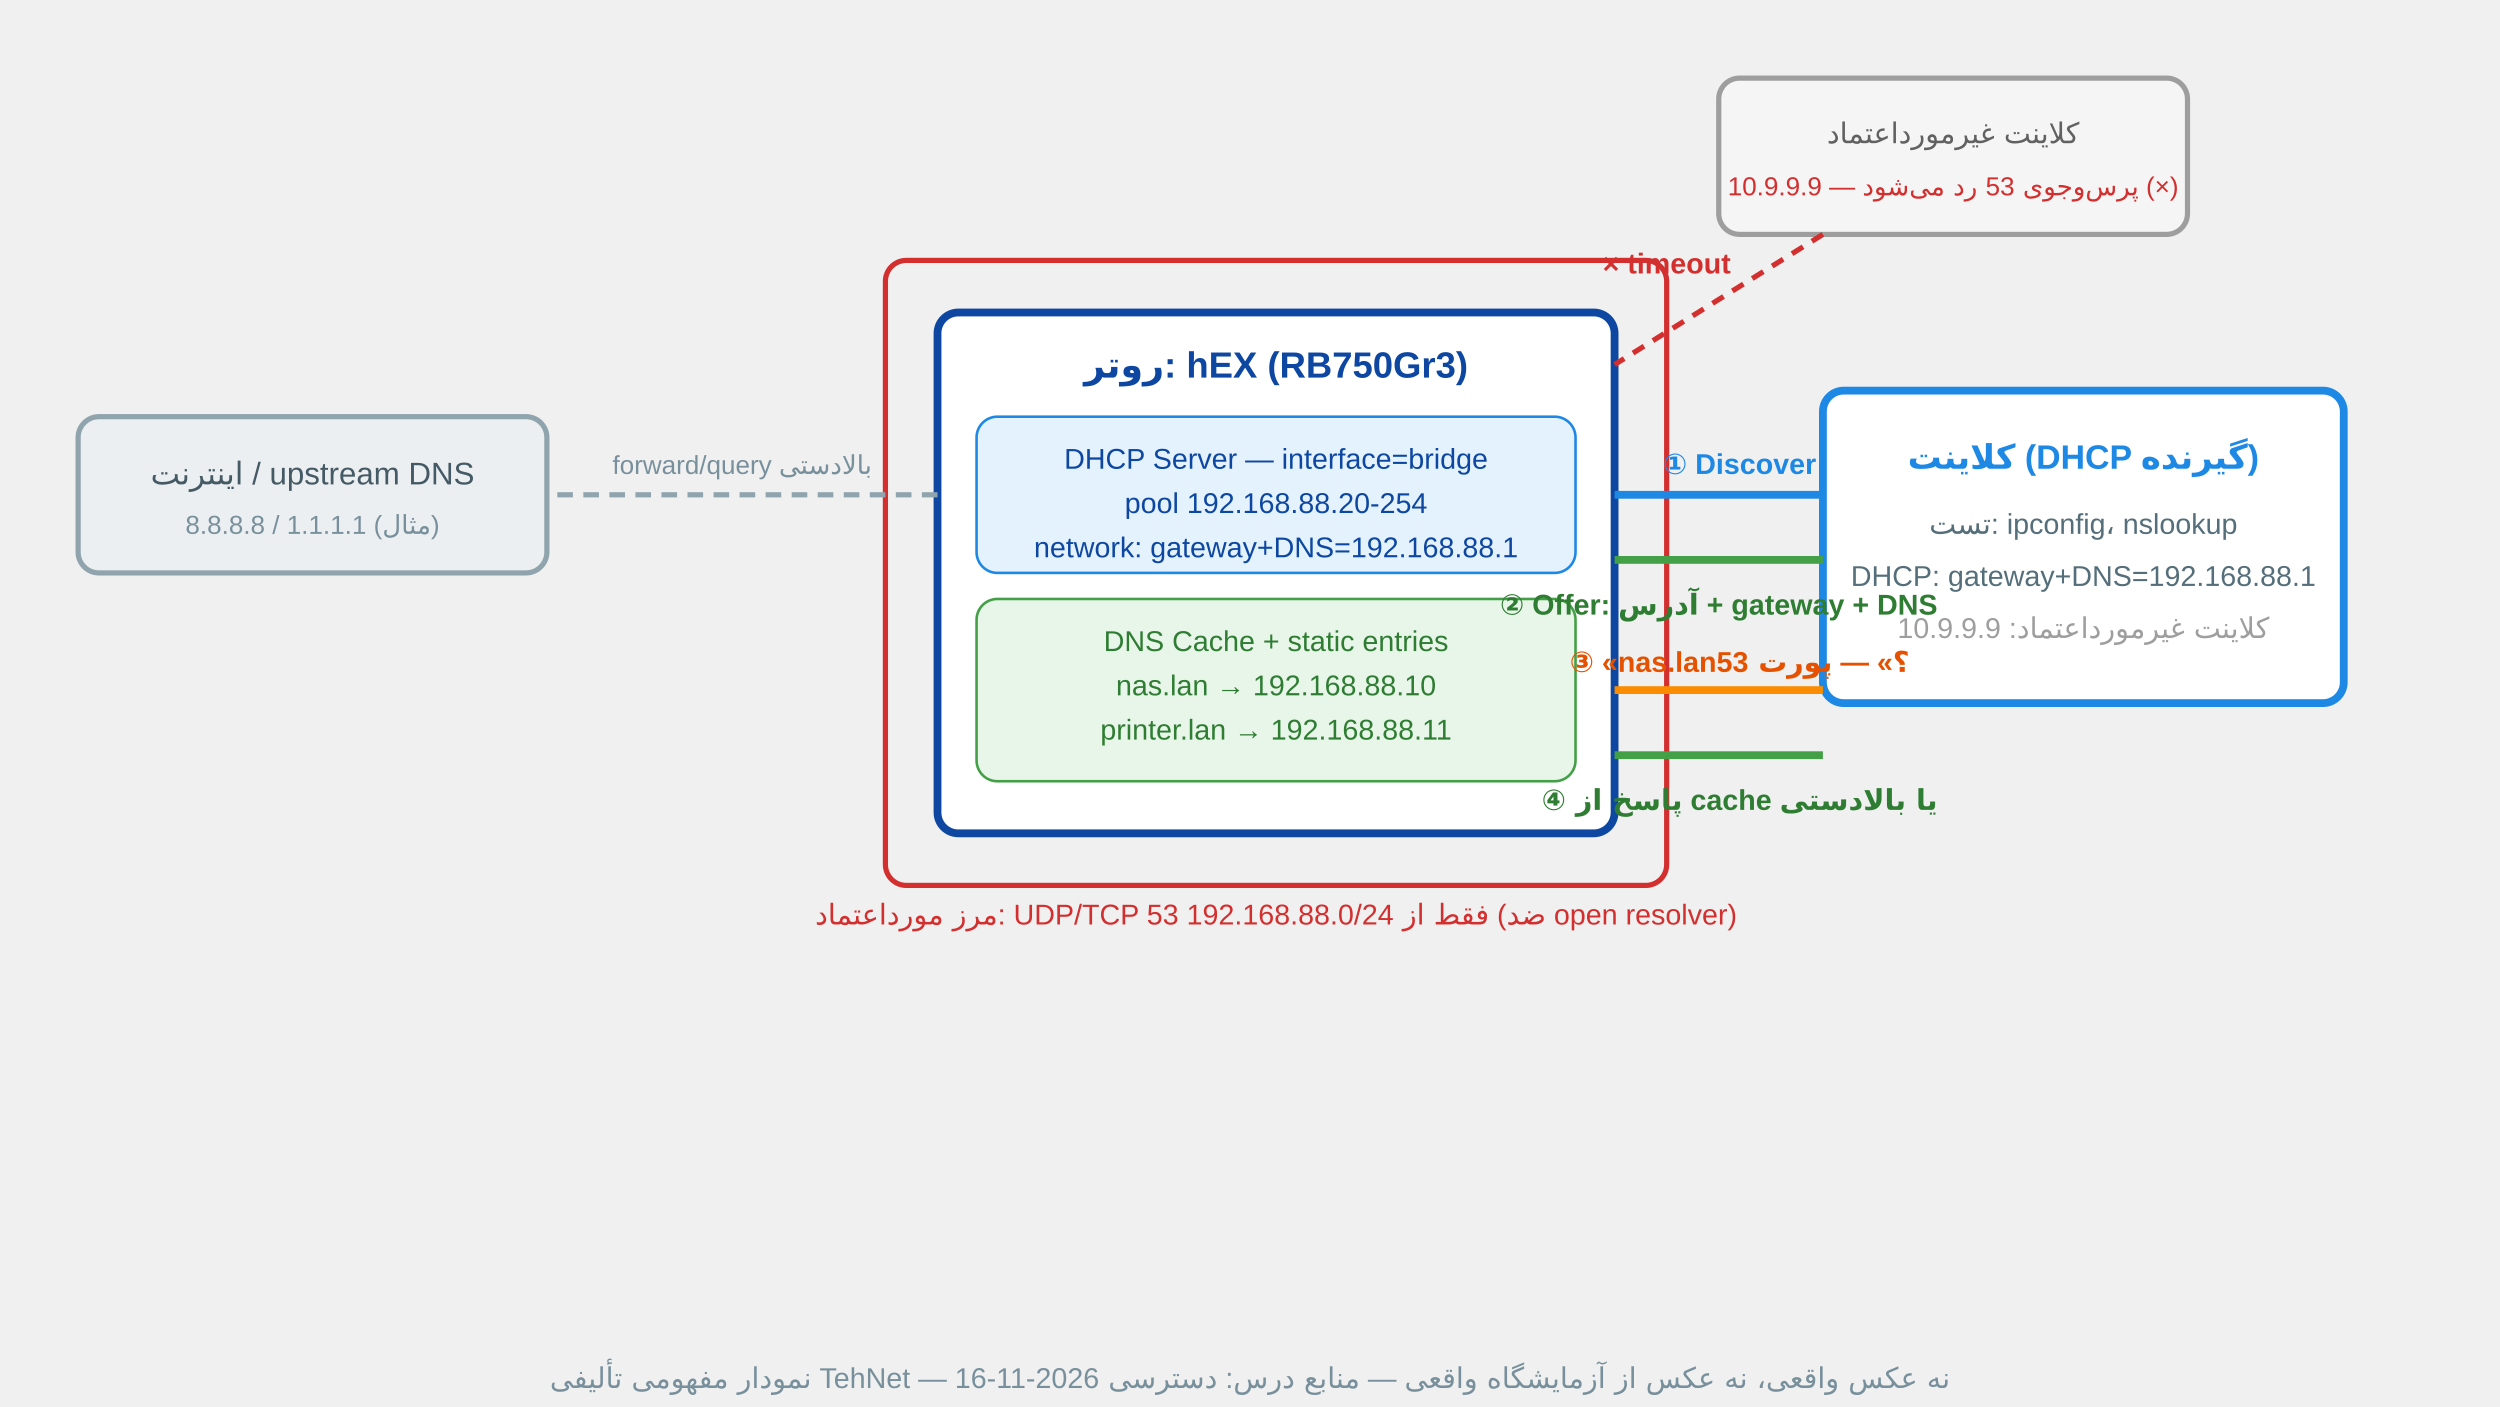
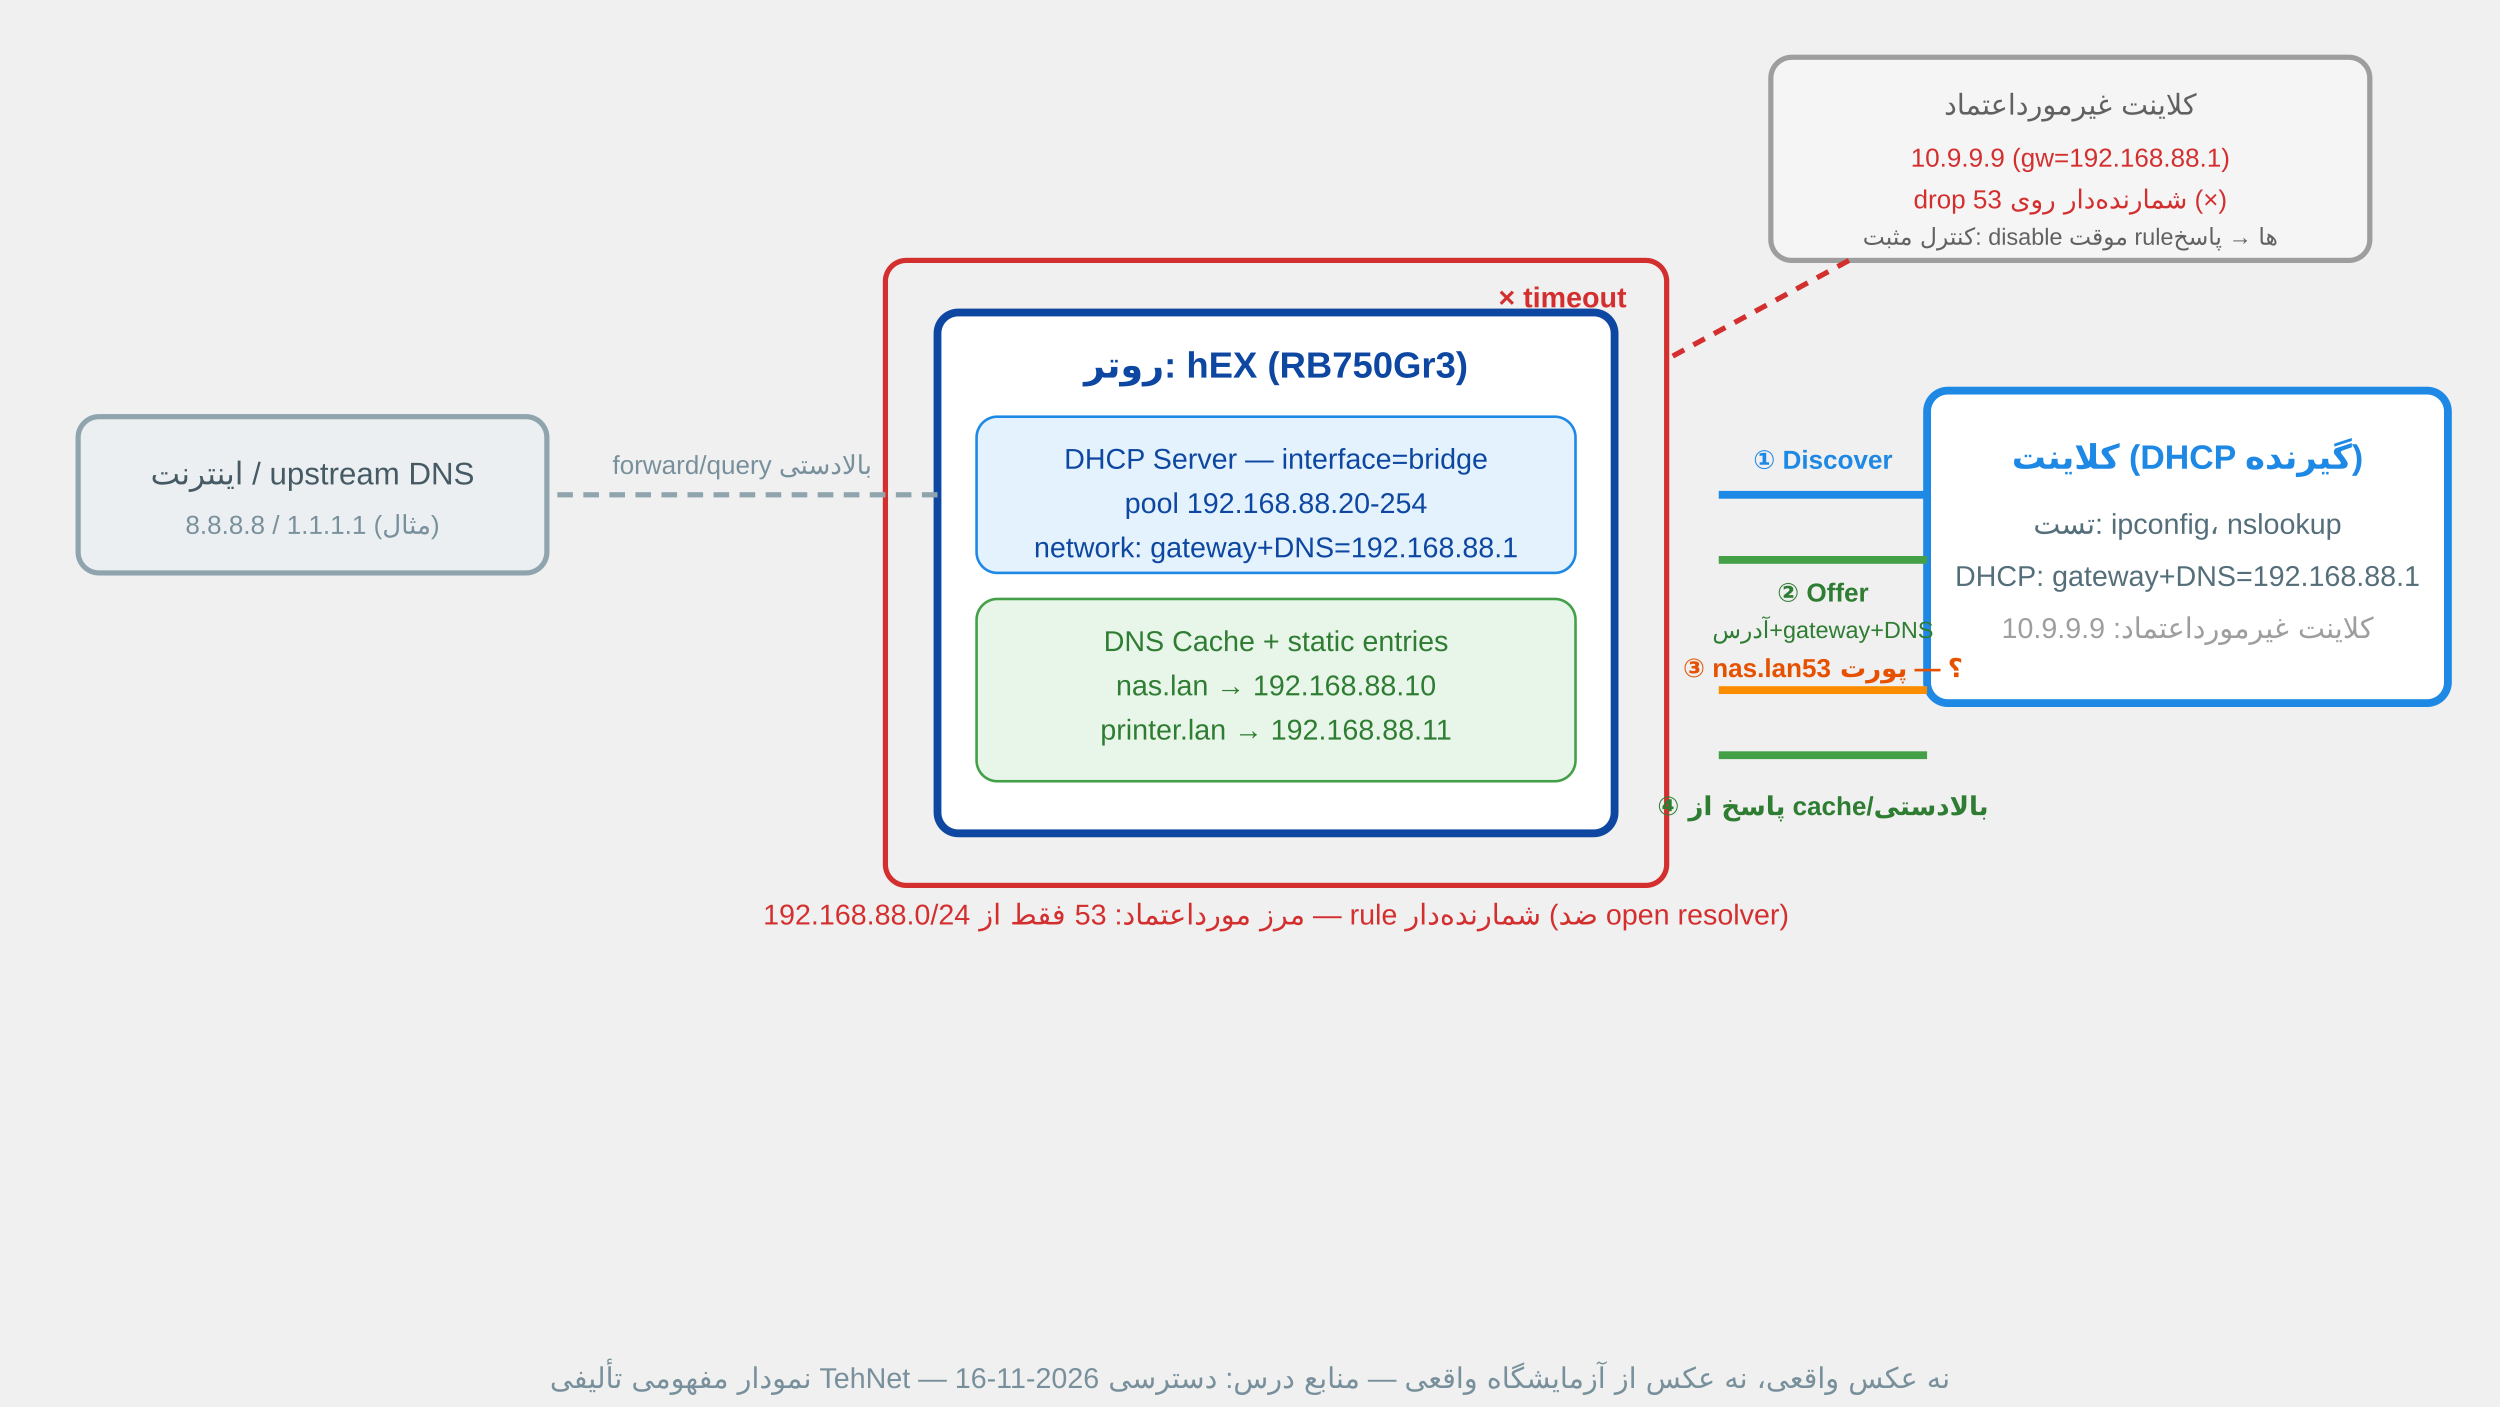
<svg xmlns="http://www.w3.org/2000/svg" width="960" height="540" viewBox="0 0 960 540">
-   <rect x="700" y="150" width="200" height="120" rx="8" fill="#ffffff" stroke="#1e88e5" stroke-width="3" />
-   <text x="800" y="180" font-family="Tahoma, Segoe UI, Arial, sans-serif" font-size="13" text-anchor="middle" fill="#1e88e5" font-weight="bold">کلاینت (DHCP گیرنده)</text>
-   <text x="800" y="205" font-family="Tahoma, Segoe UI, Arial, sans-serif" font-size="11" text-anchor="middle" fill="#546e7a" font-weight="normal">تست: ipconfig، nslookup</text>
-   <text x="800" y="225" font-family="Tahoma, Segoe UI, Arial, sans-serif" font-size="11" text-anchor="middle" fill="#546e7a" font-weight="normal"> DHCP: gateway+DNS=192.168.88.1</text>
-   <text x="800" y="245" font-family="Tahoma, Segoe UI, Arial, sans-serif" font-size="11" text-anchor="middle" fill="#9e9e9e" font-weight="normal">کلاینت غیرمورداعتماد: 10.9.9.9</text>
+   <rect x="740" y="150" width="200" height="120" rx="8" fill="#ffffff" stroke="#1e88e5" stroke-width="3" />
+   <text x="840" y="180" font-family="Tahoma, Segoe UI, Arial, sans-serif" font-size="13" text-anchor="middle" fill="#1e88e5" font-weight="bold">کلاینت (DHCP گیرنده)</text>
+   <text x="840" y="205" font-family="Tahoma, Segoe UI, Arial, sans-serif" font-size="11" text-anchor="middle" fill="#546e7a" font-weight="normal">تست: ipconfig، nslookup</text>
+   <text x="840" y="225" font-family="Tahoma, Segoe UI, Arial, sans-serif" font-size="11" text-anchor="middle" fill="#546e7a" font-weight="normal">DHCP: gateway+DNS=192.168.88.1</text>
+   <text x="840" y="245" font-family="Tahoma, Segoe UI, Arial, sans-serif" font-size="11" text-anchor="middle" fill="#9e9e9e" font-weight="normal">کلاینت غیرمورداعتماد: 10.9.9.9</text>
  <rect x="360" y="120" width="260" height="200" rx="8" fill="#ffffff" stroke="#0d47a1" stroke-width="3" />
  <text x="490" y="145" font-family="Tahoma, Segoe UI, Arial, sans-serif" font-size="14" text-anchor="middle" fill="#0d47a1" font-weight="bold">روتر: hEX (RB750Gr3)</text>
  <rect x="375" y="160" width="230" height="60" rx="8" fill="#e3f2fd" stroke="#1e88e5" stroke-width="1" />
  <text x="490" y="180" font-family="Tahoma, Segoe UI, Arial, sans-serif" font-size="11" text-anchor="middle" fill="#0d47a1" font-weight="normal">DHCP Server — interface=bridge</text>
  <text x="490" y="197" font-family="Tahoma, Segoe UI, Arial, sans-serif" font-size="11" text-anchor="middle" fill="#0d47a1" font-weight="normal">pool 192.168.88.20-254</text>
  <text x="490" y="214" font-family="Tahoma, Segoe UI, Arial, sans-serif" font-size="11" text-anchor="middle" fill="#0d47a1" font-weight="normal">network: gateway+DNS=192.168.88.1</text>
  <rect x="375" y="230" width="230" height="70" rx="8" fill="#e8f5e9" stroke="#43a047" stroke-width="1" />
  <text x="490" y="250" font-family="Tahoma, Segoe UI, Arial, sans-serif" font-size="11" text-anchor="middle" fill="#2e7d32" font-weight="normal">DNS Cache + static entries</text>
  <text x="490" y="267" font-family="Tahoma, Segoe UI, Arial, sans-serif" font-size="11" text-anchor="middle" fill="#2e7d32" font-weight="normal">nas.lan → 192.168.88.10</text>
  <text x="490" y="284" font-family="Tahoma, Segoe UI, Arial, sans-serif" font-size="11" text-anchor="middle" fill="#2e7d32" font-weight="normal">printer.lan → 192.168.88.11</text>
  <rect x="30" y="160" width="180" height="60" rx="8" fill="#eceff1" stroke="#90a4ae" stroke-width="2" />
  <text x="120" y="186" font-family="Tahoma, Segoe UI, Arial, sans-serif" font-size="12" text-anchor="middle" fill="#455a64" font-weight="normal">اینترنت / upstream DNS</text>
  <text x="120" y="205" font-family="Tahoma, Segoe UI, Arial, sans-serif" font-size="10" text-anchor="middle" fill="#78909c" font-weight="normal">8.8.8.8 / 1.1.1.1 (مثال)</text>
  <rect x="340" y="100" width="300" height="240" rx="8" fill="none" stroke="#d32f2f" stroke-width="2" />
-   <text x="490" y="355" font-family="Tahoma, Segoe UI, Arial, sans-serif" font-size="11" text-anchor="middle" fill="#d32f2f" font-weight="normal">مرز مورداعتماد: UDP/TCP 53 فقط از 192.168.88.0/24 (ضد open resolver)</text>
-   <line x1="700" y1="190" x2="620" y2="190" stroke="#1e88e5" stroke-width="3" />
-   <text x="668" y="182" font-family="Tahoma, Segoe UI, Arial, sans-serif" font-size="11" text-anchor="middle" fill="#1e88e5" font-weight="bold">① Discover</text>
-   <line x1="620" y1="215" x2="700" y2="215" stroke="#43a047" stroke-width="3" />
-   <text x="660" y="236" font-family="Tahoma, Segoe UI, Arial, sans-serif" font-size="11" text-anchor="middle" fill="#2e7d32" font-weight="bold">② Offer: آدرس + gateway + DNS</text>
-   <line x1="700" y1="265" x2="620" y2="265" stroke="#fb8c00" stroke-width="3" />
-   <text x="668" y="258" font-family="Tahoma, Segoe UI, Arial, sans-serif" font-size="11" text-anchor="middle" fill="#e65100" font-weight="bold">③ «nas.lan؟» — پورت 53</text>
-   <line x1="620" y1="290" x2="700" y2="290" stroke="#43a047" stroke-width="3" />
-   <text x="668" y="311" font-family="Tahoma, Segoe UI, Arial, sans-serif" font-size="11" text-anchor="middle" fill="#2e7d32" font-weight="bold">④ پاسخ از cache یا بالادستی</text>
+   <text x="490" y="355" font-family="Tahoma, Segoe UI, Arial, sans-serif" font-size="11" text-anchor="middle" fill="#d32f2f" font-weight="normal">مرز مورداعتماد: 53 فقط از 192.168.88.0/24 — rule شمارنده‌دار (ضد open resolver)</text>
+   <line x1="740" y1="190" x2="660" y2="190" stroke="#1e88e5" stroke-width="3" />
+   <text x="700" y="180" font-family="Tahoma, Segoe UI, Arial, sans-serif" font-size="10" text-anchor="middle" fill="#1e88e5" font-weight="bold">① Discover</text>
+   <line x1="660" y1="215" x2="740" y2="215" stroke="#43a047" stroke-width="3" />
+   <text x="700" y="231" font-family="Tahoma, Segoe UI, Arial, sans-serif" font-size="10" text-anchor="middle" fill="#2e7d32" font-weight="bold">② Offer</text>
+   <text x="700" y="245" font-family="Tahoma, Segoe UI, Arial, sans-serif" font-size="9" text-anchor="middle" fill="#2e7d32" font-weight="normal">آدرس+gateway+DNS</text>
+   <line x1="740" y1="265" x2="660" y2="265" stroke="#fb8c00" stroke-width="3" />
+   <text x="700" y="260" font-family="Tahoma, Segoe UI, Arial, sans-serif" font-size="10" text-anchor="middle" fill="#e65100" font-weight="bold">③ nas.lan؟ — پورت 53</text>
+   <line x1="660" y1="290" x2="740" y2="290" stroke="#43a047" stroke-width="3" />
+   <text x="700" y="313" font-family="Tahoma, Segoe UI, Arial, sans-serif" font-size="10" text-anchor="middle" fill="#2e7d32" font-weight="bold">④ پاسخ از cache/بالادستی</text>
  <line x1="360" y1="190" x2="210" y2="190" stroke="#90a4ae" stroke-width="2" stroke-dasharray="6,4" />
  <text x="285" y="182" font-family="Tahoma, Segoe UI, Arial, sans-serif" font-size="10" text-anchor="middle" fill="#78909c" font-weight="normal">forward/query بالادستی</text>
-   <rect x="660" y="30" width="180" height="60" rx="8" fill="#f5f5f5" stroke="#9e9e9e" stroke-width="2" />
-   <text x="750" y="55" font-family="Tahoma, Segoe UI, Arial, sans-serif" font-size="11" text-anchor="middle" fill="#616161" font-weight="normal">کلاینت غیرمورداعتماد</text>
-   <text x="750" y="75" font-family="Tahoma, Segoe UI, Arial, sans-serif" font-size="10" text-anchor="middle" fill="#d32f2f" font-weight="normal">10.9.9.9 — پرس‌وجوی 53 رد می‌شود (×)</text>
-   <line x1="700" y1="90" x2="620" y2="140" stroke="#d32f2f" stroke-width="2" stroke-dasharray="5,4" />
-   <text x="640" y="105" font-family="Tahoma, Segoe UI, Arial, sans-serif" font-size="11" text-anchor="middle" fill="#d32f2f" font-weight="bold">× timeout</text>
+   <rect x="680" y="22" width="230" height="78" rx="8" fill="#f5f5f5" stroke="#9e9e9e" stroke-width="2" />
+   <text x="795" y="44" font-family="Tahoma, Segoe UI, Arial, sans-serif" font-size="11" text-anchor="middle" fill="#616161" font-weight="normal">کلاینت غیرمورداعتماد</text>
+   <text x="795" y="64" font-family="Tahoma, Segoe UI, Arial, sans-serif" font-size="10" text-anchor="middle" fill="#d32f2f" font-weight="normal">10.9.9.9 (gw=192.168.88.1)</text>
+   <text x="795" y="80" font-family="Tahoma, Segoe UI, Arial, sans-serif" font-size="10" text-anchor="middle" fill="#d32f2f" font-weight="normal">drop شمارنده‌دار روی 53 (×)</text>
+   <text x="795" y="94" font-family="Tahoma, Segoe UI, Arial, sans-serif" font-size="9" text-anchor="middle" fill="#616161" font-weight="normal">کنترل مثبت: disable موقت ruleها → پاسخ</text>
+   <line x1="710" y1="100" x2="640" y2="138" stroke="#d32f2f" stroke-width="2" stroke-dasharray="5,4" />
+   <text x="600" y="118" font-family="Tahoma, Segoe UI, Arial, sans-serif" font-size="11" text-anchor="middle" fill="#d32f2f" font-weight="bold">× timeout</text>
  <text x="480" y="533" font-family="Tahoma, Segoe UI, Arial, sans-serif" font-size="11" text-anchor="middle" fill="#78909c" font-weight="normal">نمودار مفهومی تألیفی TehNet — نه عکس واقعی، نه عکس از آزمایشگاه واقعی — منابع درس: دسترسی 2026-11-16</text>
</svg>
